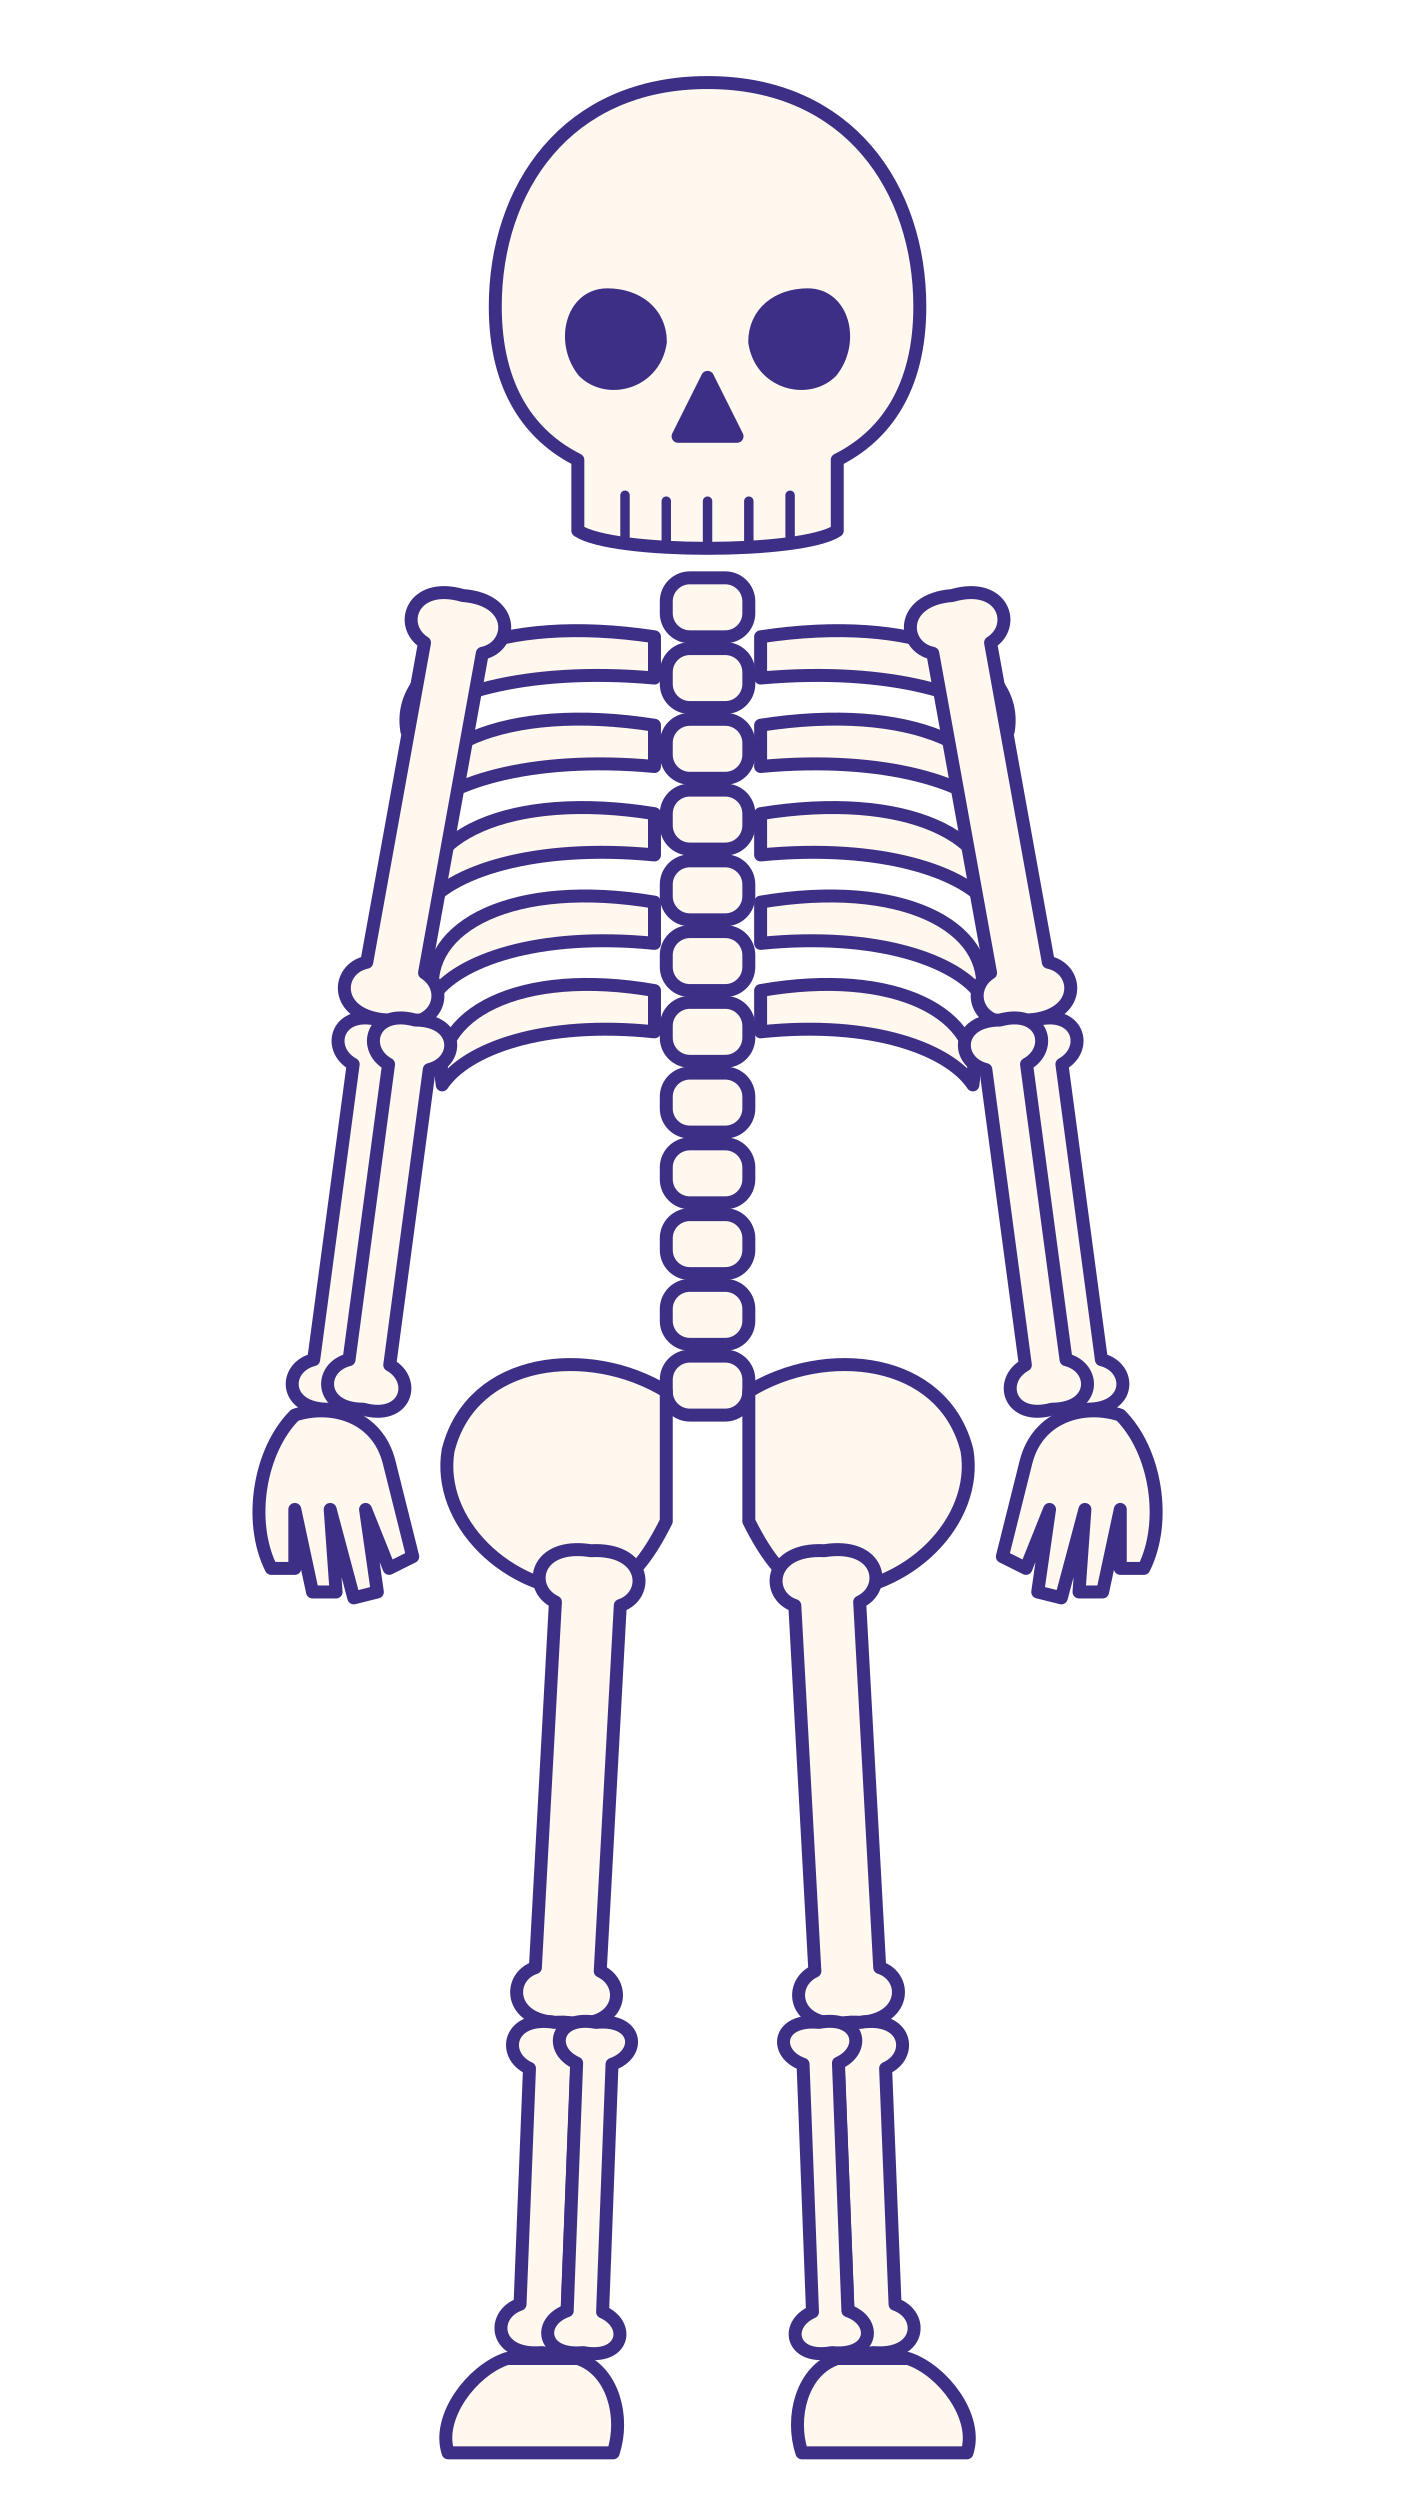
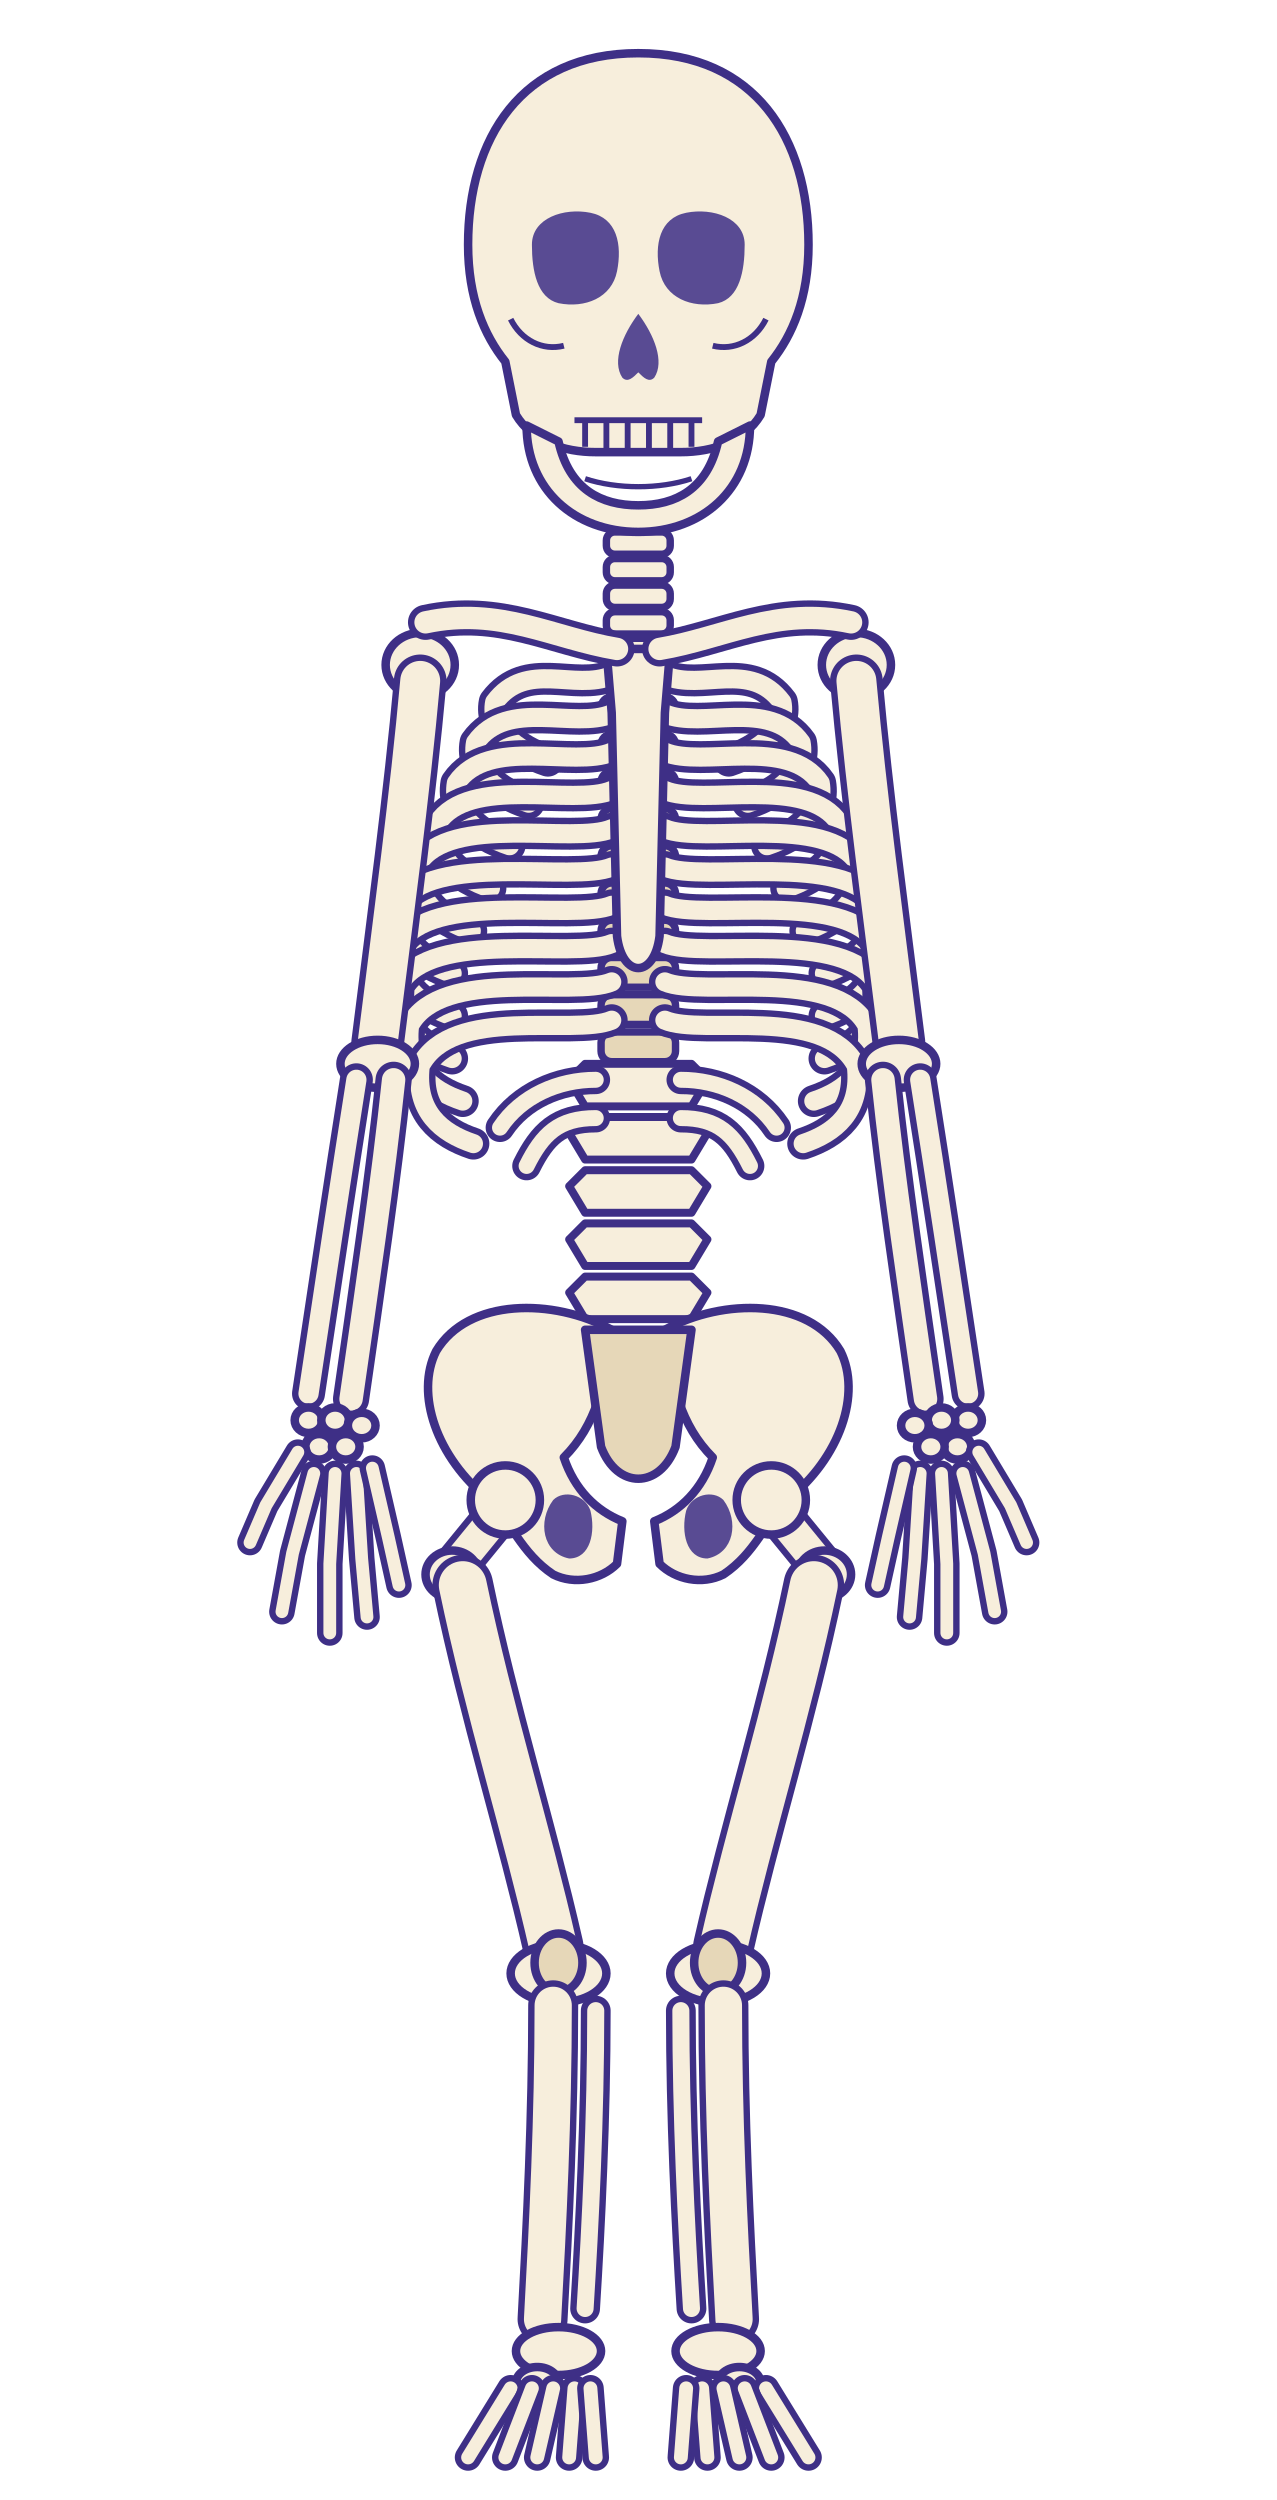
- <svg xmlns="http://www.w3.org/2000/svg" viewBox="0 0 240 424">
-   <g fill="#FFF8EE" stroke="#3E2F86" stroke-width="2.2" stroke-linejoin="round" stroke-linecap="round">
-     <g data-zone="crane" data-nom="le crâne">
-       <path d="M120 14 C96 14 84 32 84 52 C84 66 90 74 98 78 L98 90 C104 94 136 94 142 90 L142 78 C150 74 156 66 156 52 C156 32 144 14 120 14Z" />
-       <path d="M103 50 C97 50 95 58 99 63 C103 67 111 65 112 58 C112 53 108 50 103 50Z M137 50 C143 50 145 58 141 63 C137 67 129 65 128 58 C128 53 132 50 137 50Z" fill="#3E2F86" />
-       <path d="M120 64 L115 74 H125Z" fill="#3E2F86" />
-       <path d="M106 84 V91 M113 85 V93 M120 85 V93 M127 85 V93 M134 84 V91" fill="none" stroke-width="1.6" />
-     </g>
-     <g data-zone="colonne" data-nom="la colonne vertébrale">
-       <rect x="113" y="98" width="14" height="10" rx="4" />
-       <rect x="113" y="110" width="14" height="10" rx="4" />
-       <rect x="113" y="122" width="14" height="10" rx="4" />
-       <rect x="113" y="134" width="14" height="10" rx="4" />
-       <rect x="113" y="146" width="14" height="10" rx="4" />
-       <rect x="113" y="158" width="14" height="10" rx="4" />
-       <rect x="113" y="170" width="14" height="10" rx="4" />
-       <rect x="113" y="182" width="14" height="10" rx="4" />
-       <rect x="113" y="194" width="14" height="10" rx="4" />
-       <rect x="113" y="206" width="14" height="10" rx="4" />
-       <rect x="113" y="218" width="14" height="10" rx="4" />
-       <rect x="113" y="230" width="14" height="10" rx="4" />
-     </g>
-     <g data-zone="cotes" data-nom="les côtes">
-       <path d="M111 108 C84.6 104 67.0 112 69.0 124 C73.0 118 89.0 113 111 115Z" />
-       <path d="M129.0 108 C155.4 104 173.0 112 171.0 124 C167.0 118 151.0 113 129.0 115Z" />
-       <path d="M111 123 C85.5 119 68.5 127 70.5 139 C74.5 133 89.75 128 111 130Z" />
-       <path d="M129.0 123 C154.5 119 171.5 127 169.5 139 C165.5 133 150.2 128 129.0 130Z" />
-       <path d="M111 138 C86.4 134 70.0 142 72.0 154 C76.0 148 90.5 143 111 145Z" />
-       <path d="M129.0 138 C153.6 134 170.0 142 168.0 154 C164.0 148 149.5 143 129.0 145Z" />
-       <path d="M111 153 C87.3 149 71.5 157 73.5 169 C77.5 163 91.25 158 111 160Z" />
-       <path d="M129.0 153 C152.7 149 168.5 157 166.5 169 C162.5 163 148.8 158 129.0 160Z" />
-       <path d="M111 168 C88.2 164 73.0 172 75.0 184 C79.0 178 92.0 173 111 175Z" />
-       <path d="M129.0 168 C151.8 164 167.0 172 165.0 184 C161.0 178 148.0 173 129.0 175Z" />
-     </g>
-     <g data-zone="bassin" data-nom="le bassin">
-       <path d="M113 236 C100 228 80 230 76 246 C74 258 86 270 100 270 C106 270 110 264 113 258Z" />
-       <path d="M127.0 236 C140.0 228 160.0 230 164.0 246 C166.0 258 154.0 270 140.0 270 C134.0 270 130.0 264 127.0 258Z" />
-     </g>
-     <g data-zone="bras" data-nom="les os du bras">
-       <path d="M72.0 109.0 L62.2 163.2 C56.9 164.3 56.4 172.3 65.5 173.0 C74.1 175.5 76.6 167.9 72.0 165.0 L81.8 110.8 C87.1 109.7 87.6 101.7 78.5 101.0 C69.9 98.5 67.4 106.1 72.0 109.0Z" />
-       <path d="M59.9 180.5 L53.2 230.6 C48.0 231.9 48.0 239.0 55.6 239.0 C62.9 241.0 64.8 234.1 60.1 231.5 L66.8 181.4 C72.0 180.1 72.0 173.0 64.4 173.0 C57.1 171.0 55.2 177.9 59.9 180.5Z" />
-       <path d="M65.9 180.5 L59.2 230.6 C54.0 231.9 54.0 239.0 61.6 239.0 C68.9 241.0 70.8 234.1 66.1 231.5 L72.8 181.4 C78.0 180.1 78.0 173.0 70.4 173.0 C63.1 171.0 61.2 177.9 65.9 180.5Z" />
-       <path d="M168.0 109.0 L177.8 163.2 C183.1 164.3 183.6 172.3 174.5 173.0 C165.9 175.5 163.4 167.9 168.0 165.0 L158.2 110.8 C152.9 109.7 152.4 101.7 161.5 101.0 C170.1 98.5 172.6 106.1 168.0 109.0Z" />
-       <path d="M180.1 180.5 L186.8 230.6 C192.0 231.9 192.0 239.0 184.4 239.0 C177.1 241.0 175.2 234.1 179.9 231.5 L173.2 181.4 C168.0 180.1 168.0 173.0 175.6 173.0 C182.9 171.0 184.8 177.9 180.1 180.5Z" />
-       <path d="M174.1 180.5 L180.8 230.6 C186.0 231.9 186.0 239.0 178.4 239.0 C171.1 241.0 169.2 234.1 173.9 231.5 L167.2 181.4 C162.0 180.1 162.0 173.0 169.6 173.0 C176.9 171.0 178.8 177.9 174.1 180.5Z" />
-     </g>
-     <g data-zone="main" data-nom="la main">
-       <path d="M50 240 C44 246 42 258 46 266 L50 266 L50 256 L53 270 L57 270 L56 256 L60 271 L64 270 L62 256 L66 266 L70 264 L66 248 C64 240 56 238 50 240Z" />
-       <path d="M190.0 240 C196.0 246 198.0 258 194.0 266 L190.0 266 L190.0 256 L187.0 270 L183.0 270 L184.0 256 L180.0 271 L176.0 270 L178.0 256 L174.0 266 L170.0 264 L174.0 248 C176.0 240 184.0 238 190.0 240Z" />
-     </g>
-     <g data-zone="jambe" data-nom="les os de la jambe">
-       <path d="M94.2 271.7 L90.8 333.7 C85.7 335.4 86.3 343.5 95.8 343.0 C105.3 344.5 106.7 336.6 101.8 334.3 L105.2 272.3 C110.3 270.6 109.7 262.5 100.2 263.0 C90.7 261.5 89.3 269.4 94.2 271.7Z" />
-       <path d="M89.8 350.8 L88.2 390.8 C83.1 392.6 83.8 399.7 91.9 399.0 C99.8 400.3 101.1 393.4 96.2 391.2 L97.8 351.2 C102.9 349.4 102.2 342.3 94.1 343.0 C86.2 341.7 84.9 348.6 89.8 350.8Z" />
-       <path d="M97.8 349.9 L96.2 391.9 C91.1 393.7 91.8 399.7 98.9 399.0 C105.8 400.3 107.1 394.3 102.2 392.1 L103.8 350.1 C108.9 348.3 108.2 342.3 101.1 343.0 C94.2 341.7 92.9 347.7 97.8 349.9Z" />
-       <path d="M145.8 271.7 L149.2 333.7 C154.3 335.4 153.7 343.5 144.2 343.0 C134.7 344.5 133.3 336.6 138.2 334.3 L134.8 272.3 C129.7 270.6 130.3 262.5 139.8 263.0 C149.3 261.5 150.7 269.4 145.8 271.7Z" />
-       <path d="M150.2 350.8 L151.8 390.8 C156.9 392.6 156.2 399.7 148.1 399.0 C140.2 400.3 138.9 393.4 143.8 391.2 L142.2 351.2 C137.1 349.4 137.8 342.3 145.9 343.0 C153.8 341.7 155.1 348.6 150.2 350.8Z" />
-       <path d="M142.2 349.9 L143.8 391.9 C148.9 393.7 148.2 399.7 141.1 399.0 C134.2 400.3 132.9 394.3 137.8 392.1 L136.2 350.1 C131.1 348.3 131.8 342.3 138.9 343.0 C145.8 341.7 147.1 347.7 142.2 349.9Z" />
-     </g>
-     <g data-zone="pied" data-nom="le pied">
-       <path d="M86 400 C80 402 74 410 76 416 L104 416 C106 410 104 402 98 400Z" />
-       <path d="M154.0 400 C160.0 402 166.0 410 164.0 416 L136.0 416 C134.0 410 136.0 402 142.0 400Z" />
-     </g>
+ <svg xmlns="http://www.w3.org/2000/svg" viewBox="0 0 240 470">
+   <g data-zone="colonne" data-nom="la colonne vertébrale">
+     <rect x="114" y="100" width="12" height="4.2" rx="1.6" fill="#F7EEDC" stroke="#3E2F86" stroke-width="1.4" />
+     <rect x="114" y="105" width="12" height="4.2" rx="1.6" fill="#F7EEDC" stroke="#3E2F86" stroke-width="1.4" />
+     <rect x="114" y="110" width="12" height="4.2" rx="1.6" fill="#F7EEDC" stroke="#3E2F86" stroke-width="1.4" />
+     <rect x="114" y="115" width="12" height="4.2" rx="1.6" fill="#F7EEDC" stroke="#3E2F86" stroke-width="1.4" />
+     <rect x="114" y="120" width="12" height="4.2" rx="1.6" fill="#F7EEDC" stroke="#3E2F86" stroke-width="1.4" />
+     <rect x="113" y="124" width="14" height="5.6" rx="2" fill="#E6D7B8" stroke="#3E2F86" stroke-width="1.4" />
+     <rect x="113" y="131" width="14" height="5.6" rx="2" fill="#E6D7B8" stroke="#3E2F86" stroke-width="1.4" />
+     <rect x="113" y="138" width="14" height="5.6" rx="2" fill="#E6D7B8" stroke="#3E2F86" stroke-width="1.4" />
+     <rect x="113" y="145" width="14" height="5.6" rx="2" fill="#E6D7B8" stroke="#3E2F86" stroke-width="1.4" />
+     <rect x="113" y="152" width="14" height="5.6" rx="2" fill="#E6D7B8" stroke="#3E2F86" stroke-width="1.4" />
+     <rect x="113" y="159" width="14" height="5.6" rx="2" fill="#E6D7B8" stroke="#3E2F86" stroke-width="1.4" />
+     <rect x="113" y="166" width="14" height="5.6" rx="2" fill="#E6D7B8" stroke="#3E2F86" stroke-width="1.4" />
+     <rect x="113" y="173" width="14" height="5.6" rx="2" fill="#E6D7B8" stroke="#3E2F86" stroke-width="1.4" />
+     <rect x="113" y="180" width="14" height="5.6" rx="2" fill="#E6D7B8" stroke="#3E2F86" stroke-width="1.4" />
+     <rect x="113" y="187" width="14" height="5.6" rx="2" fill="#E6D7B8" stroke="#3E2F86" stroke-width="1.4" />
+     <rect x="113" y="194" width="14" height="5.6" rx="2" fill="#E6D7B8" stroke="#3E2F86" stroke-width="1.4" />
+     <path d="M110 200 H130 L133 203 L130 208 H110 L107 203Z" fill="#F7EEDC" stroke="#3E2F86" stroke-width="1.5" stroke-linejoin="round" />
+     <path d="M110 210 H130 L133 213 L130 218 H110 L107 213Z" fill="#F7EEDC" stroke="#3E2F86" stroke-width="1.5" stroke-linejoin="round" />
+     <path d="M110 220 H130 L133 223 L130 228 H110 L107 223Z" fill="#F7EEDC" stroke="#3E2F86" stroke-width="1.5" stroke-linejoin="round" />
+     <path d="M110 230 H130 L133 233 L130 238 H110 L107 233Z" fill="#F7EEDC" stroke="#3E2F86" stroke-width="1.5" stroke-linejoin="round" />
+     <path d="M110 240 H130 L133 243 L130 248 H110 L107 243Z" fill="#F7EEDC" stroke="#3E2F86" stroke-width="1.5" stroke-linejoin="round" />
+   </g>
+   <g data-zone="cotes" data-nom="les côtes">
+     <path class="prise" d="M115 127.0 C108 130.0 99.0 124.0 93.0 132.0 C92.0 137.0 97.0 141.0 103.0 143.0" fill="none" stroke="#3E2F86" stroke-width="6.0" stroke-linecap="round" stroke-linejoin="round" />
+     <path class="ligne" d="M115 127.0 C108 130.0 99.0 124.0 93.0 132.0 C92.0 137.0 97.0 141.0 103.0 143.0" fill="none" stroke="#F7EEDC" stroke-width="3.6" stroke-linecap="round" stroke-linejoin="round" />
+     <path class="prise" d="M115 134.2 C108 137.2 95.4 131.2 89.4 139.6 C88.4 145.0 93.4 149.0 99.4 151.0" fill="none" stroke="#3E2F86" stroke-width="6.0" stroke-linecap="round" stroke-linejoin="round" />
+     <path class="ligne" d="M115 134.2 C108 137.2 95.4 131.2 89.4 139.6 C88.4 145.0 93.4 149.0 99.4 151.0" fill="none" stroke="#F7EEDC" stroke-width="3.6" stroke-linecap="round" stroke-linejoin="round" />
+     <path class="prise" d="M115 141.4 C108 144.4 91.8 138.4 85.8 147.2 C84.8 153.0 89.8 157.0 95.8 159.0" fill="none" stroke="#3E2F86" stroke-width="6.0" stroke-linecap="round" stroke-linejoin="round" />
+     <path class="ligne" d="M115 141.4 C108 144.4 91.8 138.4 85.8 147.2 C84.8 153.0 89.8 157.0 95.8 159.0" fill="none" stroke="#F7EEDC" stroke-width="3.6" stroke-linecap="round" stroke-linejoin="round" />
+     <path class="prise" d="M115 148.6 C108 151.6 88.2 145.6 82.2 154.8 C81.2 161.0 86.2 165.0 92.2 167.0" fill="none" stroke="#3E2F86" stroke-width="6.0" stroke-linecap="round" stroke-linejoin="round" />
+     <path class="ligne" d="M115 148.6 C108 151.6 88.2 145.6 82.2 154.8 C81.2 161.0 86.2 165.0 92.2 167.0" fill="none" stroke="#F7EEDC" stroke-width="3.6" stroke-linecap="round" stroke-linejoin="round" />
+     <path class="prise" d="M115 155.8 C108 158.8 84.6 152.8 78.6 162.4 C77.6 169.0 82.6 173.0 88.6 175.0" fill="none" stroke="#3E2F86" stroke-width="6.0" stroke-linecap="round" stroke-linejoin="round" />
+     <path class="ligne" d="M115 155.8 C108 158.8 84.6 152.8 78.6 162.4 C77.6 169.0 82.6 173.0 88.6 175.0" fill="none" stroke="#F7EEDC" stroke-width="3.6" stroke-linecap="round" stroke-linejoin="round" />
+     <path class="prise" d="M115 163.0 C108 166.0 81.0 160.0 75.0 170.0 C74.0 177.0 79.0 181.0 85.0 183.0" fill="none" stroke="#3E2F86" stroke-width="6.0" stroke-linecap="round" stroke-linejoin="round" />
+     <path class="ligne" d="M115 163.0 C108 166.0 81.0 160.0 75.0 170.0 C74.0 177.0 79.0 181.0 85.0 183.0" fill="none" stroke="#F7EEDC" stroke-width="3.6" stroke-linecap="round" stroke-linejoin="round" />
+     <path class="prise" d="M115 170.2 C108 173.2 81.0 167.2 75.0 177.6 C74.0 185.0 79.0 189.0 85.0 191.0" fill="none" stroke="#3E2F86" stroke-width="6.0" stroke-linecap="round" stroke-linejoin="round" />
+     <path class="ligne" d="M115 170.2 C108 173.2 81.0 167.2 75.0 177.6 C74.0 185.0 79.0 189.0 85.0 191.0" fill="none" stroke="#F7EEDC" stroke-width="3.6" stroke-linecap="round" stroke-linejoin="round" />
+     <path class="prise" d="M115 177.4 C108 180.4 81.0 174.4 75.0 185.2 C74.0 193.0 79.0 197.0 85.0 199.0" fill="none" stroke="#3E2F86" stroke-width="6.0" stroke-linecap="round" stroke-linejoin="round" />
+     <path class="ligne" d="M115 177.4 C108 180.4 81.0 174.4 75.0 185.2 C74.0 193.0 79.0 197.0 85.0 199.0" fill="none" stroke="#F7EEDC" stroke-width="3.6" stroke-linecap="round" stroke-linejoin="round" />
+     <path class="prise" d="M115 184.6 C108 187.6 83.0 181.6 77.0 192.8 C76.0 201.0 81.0 205.0 87.0 207.0" fill="none" stroke="#3E2F86" stroke-width="6.0" stroke-linecap="round" stroke-linejoin="round" />
+     <path class="ligne" d="M115 184.6 C108 187.6 83.0 181.6 77.0 192.8 C76.0 201.0 81.0 205.0 87.0 207.0" fill="none" stroke="#F7EEDC" stroke-width="3.6" stroke-linecap="round" stroke-linejoin="round" />
+     <path class="prise" d="M115 191.8 C108 194.8 85.0 188.8 79.0 200.4 C78.0 209.0 83.0 213.0 89.0 215.0" fill="none" stroke="#3E2F86" stroke-width="6.0" stroke-linecap="round" stroke-linejoin="round" />
+     <path class="ligne" d="M115 191.8 C108 194.8 85.0 188.8 79.0 200.4 C78.0 209.0 83.0 213.0 89.0 215.0" fill="none" stroke="#F7EEDC" stroke-width="3.6" stroke-linecap="round" stroke-linejoin="round" />
+     <path class="prise" d="M112 203.0 C105 203.0 98 206.0 94 212.0" fill="none" stroke="#3E2F86" stroke-width="5.4" stroke-linecap="round" stroke-linejoin="round" />
+     <path class="ligne" d="M112 203.0 C105 203.0 98 206.0 94 212.0" fill="none" stroke="#F7EEDC" stroke-width="3" stroke-linecap="round" stroke-linejoin="round" />
+     <path class="prise" d="M112 210.2 C105 210.2 102 213.2 99 219.2" fill="none" stroke="#3E2F86" stroke-width="5.4" stroke-linecap="round" stroke-linejoin="round" />
+     <path class="ligne" d="M112 210.2 C105 210.2 102 213.2 99 219.2" fill="none" stroke="#F7EEDC" stroke-width="3" stroke-linecap="round" stroke-linejoin="round" />
+     <path class="prise" d="M125 127.0 C132 130.0 141 124.0 147 132.0 C148 137.0 143 141.0 137 143.0" fill="none" stroke="#3E2F86" stroke-width="6.0" stroke-linecap="round" stroke-linejoin="round" />
+     <path class="ligne" d="M125 127.0 C132 130.0 141 124.0 147 132.0 C148 137.0 143 141.0 137 143.0" fill="none" stroke="#F7EEDC" stroke-width="3.6" stroke-linecap="round" stroke-linejoin="round" />
+     <path class="prise" d="M125 134.2 C132 137.2 144.6 131.2 150.6 139.6 C151.6 145.0 146.6 149.0 140.6 151.0" fill="none" stroke="#3E2F86" stroke-width="6.0" stroke-linecap="round" stroke-linejoin="round" />
+     <path class="ligne" d="M125 134.2 C132 137.2 144.6 131.2 150.6 139.6 C151.6 145.0 146.6 149.0 140.6 151.0" fill="none" stroke="#F7EEDC" stroke-width="3.6" stroke-linecap="round" stroke-linejoin="round" />
+     <path class="prise" d="M125 141.4 C132 144.4 148.2 138.4 154.2 147.2 C155.2 153.0 150.2 157.0 144.2 159.0" fill="none" stroke="#3E2F86" stroke-width="6.0" stroke-linecap="round" stroke-linejoin="round" />
+     <path class="ligne" d="M125 141.4 C132 144.4 148.2 138.4 154.2 147.2 C155.2 153.0 150.2 157.0 144.2 159.0" fill="none" stroke="#F7EEDC" stroke-width="3.6" stroke-linecap="round" stroke-linejoin="round" />
+     <path class="prise" d="M125 148.6 C132 151.6 151.8 145.6 157.8 154.8 C158.8 161.0 153.8 165.0 147.8 167.0" fill="none" stroke="#3E2F86" stroke-width="6.0" stroke-linecap="round" stroke-linejoin="round" />
+     <path class="ligne" d="M125 148.6 C132 151.6 151.8 145.6 157.8 154.8 C158.8 161.0 153.8 165.0 147.8 167.0" fill="none" stroke="#F7EEDC" stroke-width="3.6" stroke-linecap="round" stroke-linejoin="round" />
+     <path class="prise" d="M125 155.8 C132 158.8 155.4 152.8 161.4 162.4 C162.4 169.0 157.4 173.0 151.4 175.0" fill="none" stroke="#3E2F86" stroke-width="6.0" stroke-linecap="round" stroke-linejoin="round" />
+     <path class="ligne" d="M125 155.8 C132 158.8 155.4 152.8 161.4 162.4 C162.4 169.0 157.4 173.0 151.4 175.0" fill="none" stroke="#F7EEDC" stroke-width="3.6" stroke-linecap="round" stroke-linejoin="round" />
+     <path class="prise" d="M125 163.0 C132 166.0 159 160.0 165 170.0 C166 177.0 161 181.0 155 183.0" fill="none" stroke="#3E2F86" stroke-width="6.0" stroke-linecap="round" stroke-linejoin="round" />
+     <path class="ligne" d="M125 163.0 C132 166.0 159 160.0 165 170.0 C166 177.0 161 181.0 155 183.0" fill="none" stroke="#F7EEDC" stroke-width="3.6" stroke-linecap="round" stroke-linejoin="round" />
+     <path class="prise" d="M125 170.2 C132 173.2 159 167.2 165 177.6 C166 185.0 161 189.0 155 191.0" fill="none" stroke="#3E2F86" stroke-width="6.0" stroke-linecap="round" stroke-linejoin="round" />
+     <path class="ligne" d="M125 170.2 C132 173.2 159 167.2 165 177.6 C166 185.0 161 189.0 155 191.0" fill="none" stroke="#F7EEDC" stroke-width="3.6" stroke-linecap="round" stroke-linejoin="round" />
+     <path class="prise" d="M125 177.4 C132 180.4 159 174.4 165 185.2 C166 193.0 161 197.0 155 199.0" fill="none" stroke="#3E2F86" stroke-width="6.0" stroke-linecap="round" stroke-linejoin="round" />
+     <path class="ligne" d="M125 177.4 C132 180.4 159 174.4 165 185.2 C166 193.0 161 197.0 155 199.0" fill="none" stroke="#F7EEDC" stroke-width="3.6" stroke-linecap="round" stroke-linejoin="round" />
+     <path class="prise" d="M125 184.6 C132 187.6 157 181.6 163 192.8 C164 201.0 159 205.0 153 207.0" fill="none" stroke="#3E2F86" stroke-width="6.0" stroke-linecap="round" stroke-linejoin="round" />
+     <path class="ligne" d="M125 184.6 C132 187.6 157 181.6 163 192.8 C164 201.0 159 205.0 153 207.0" fill="none" stroke="#F7EEDC" stroke-width="3.6" stroke-linecap="round" stroke-linejoin="round" />
+     <path class="prise" d="M125 191.8 C132 194.8 155 188.8 161 200.4 C162 209.0 157 213.0 151 215.0" fill="none" stroke="#3E2F86" stroke-width="6.0" stroke-linecap="round" stroke-linejoin="round" />
+     <path class="ligne" d="M125 191.8 C132 194.8 155 188.8 161 200.4 C162 209.0 157 213.0 151 215.0" fill="none" stroke="#F7EEDC" stroke-width="3.6" stroke-linecap="round" stroke-linejoin="round" />
+     <path class="prise" d="M128 203.0 C135 203.0 142 206.0 146 212.0" fill="none" stroke="#3E2F86" stroke-width="5.4" stroke-linecap="round" stroke-linejoin="round" />
+     <path class="ligne" d="M128 203.0 C135 203.0 142 206.0 146 212.0" fill="none" stroke="#F7EEDC" stroke-width="3" stroke-linecap="round" stroke-linejoin="round" />
+     <path class="prise" d="M128 210.2 C135 210.2 138 213.2 141 219.2" fill="none" stroke="#3E2F86" stroke-width="5.4" stroke-linecap="round" stroke-linejoin="round" />
+     <path class="ligne" d="M128 210.2 C135 210.2 138 213.2 141 219.2" fill="none" stroke="#F7EEDC" stroke-width="3" stroke-linecap="round" stroke-linejoin="round" />
+     <path d="M114 122 H126 L125 134 L124 176 C123 184 117 184 116 176 L115 134Z" fill="#F7EEDC" stroke="#3E2F86" stroke-width="1.6" stroke-linejoin="round" />
+   </g>
+   <g data-zone="bassin" data-nom="le bassin">
+     <path d="M115 250 C104 244 88 244 82 254 C78 262 82 274 92 282 C96 286 98 292 104 296 C108 298 113 297 116 294 L117 286 C112 284 108 280 106 274 C112 268 114 260 115 250Z" fill="#F7EEDC" stroke="#3E2F86" stroke-width="1.6" stroke-linejoin="round" />
+     <path d="M125 250 C136 244 152 244 158 254 C162 262 158 274 148 282 C144 286 142 292 136 296 C132 298 127 297 124 294 L123 286 C128 284 132 280 134 274 C128 268 126 260 125 250Z" fill="#F7EEDC" stroke="#3E2F86" stroke-width="1.6" stroke-linejoin="round" />
+     <path d="M110 250 H130 L127 272 C124 280 116 280 113 272Z" fill="#E6D7B8" stroke="#3E2F86" stroke-width="1.6" stroke-linejoin="round" />
+     <path d="M104 282 C101 286 102 292 107 293 C111 293 112 288 111 284 C110 281 106 280 104 282Z" fill="#3E2F86" fill-opacity="0.85" stroke="none" />
+     <path d="M136 282 C139 286 138 292 133 293 C129 293 128 288 129 284 C130 281 134 280 136 282Z" fill="#3E2F86" fill-opacity="0.85" stroke="none" />
+   </g>
+   <g data-zone="bras" data-nom="les os du bras">
+     <ellipse cx="79" cy="125" rx="6.5" ry="6" fill="#F7EEDC" stroke="#3E2F86" stroke-width="1.6" />
+     <path class="prise" d="M79 128 C77 150 74 172 71 196" fill="none" stroke="#3E2F86" stroke-width="9.9" stroke-linecap="round" stroke-linejoin="round" />
+     <path class="ligne" d="M79 128 C77 150 74 172 71 196" fill="none" stroke="#F7EEDC" stroke-width="7.5" stroke-linecap="round" stroke-linejoin="round" />
+     <ellipse cx="71" cy="200" rx="7" ry="4.5" fill="#F7EEDC" stroke="#3E2F86" stroke-width="1.6" />
+     <path class="prise" d="M67 203 C64 222 61 242 58 262" fill="none" stroke="#3E2F86" stroke-width="6.2" stroke-linecap="round" stroke-linejoin="round" />
+     <path class="ligne" d="M67 203 C64 222 61 242 58 262" fill="none" stroke="#F7EEDC" stroke-width="3.8" stroke-linecap="round" stroke-linejoin="round" />
+     <path class="prise" d="M74 203 C72 222 69 242 66 263" fill="none" stroke="#3E2F86" stroke-width="6.8" stroke-linecap="round" stroke-linejoin="round" />
+     <path class="ligne" d="M74 203 C72 222 69 242 66 263" fill="none" stroke="#F7EEDC" stroke-width="4.4" stroke-linecap="round" stroke-linejoin="round" />
+     <ellipse cx="161" cy="125" rx="6.5" ry="6" fill="#F7EEDC" stroke="#3E2F86" stroke-width="1.6" />
+     <path class="prise" d="M161 128 C163 150 166 172 169 196" fill="none" stroke="#3E2F86" stroke-width="9.9" stroke-linecap="round" stroke-linejoin="round" />
+     <path class="ligne" d="M161 128 C163 150 166 172 169 196" fill="none" stroke="#F7EEDC" stroke-width="7.5" stroke-linecap="round" stroke-linejoin="round" />
+     <ellipse cx="169" cy="200" rx="7" ry="4.5" fill="#F7EEDC" stroke="#3E2F86" stroke-width="1.6" />
+     <path class="prise" d="M173 203 C176 222 179 242 182 262" fill="none" stroke="#3E2F86" stroke-width="6.2" stroke-linecap="round" stroke-linejoin="round" />
+     <path class="ligne" d="M173 203 C176 222 179 242 182 262" fill="none" stroke="#F7EEDC" stroke-width="3.8" stroke-linecap="round" stroke-linejoin="round" />
+     <path class="prise" d="M166 203 C168 222 171 242 174 263" fill="none" stroke="#3E2F86" stroke-width="6.8" stroke-linecap="round" stroke-linejoin="round" />
+     <path class="ligne" d="M166 203 C168 222 171 242 174 263" fill="none" stroke="#F7EEDC" stroke-width="4.4" stroke-linecap="round" stroke-linejoin="round" />
+   </g>
+   <g data-zone="main" data-nom="la main">
+     <ellipse cx="58" cy="267" rx="2.6" ry="2.4" fill="#F7EEDC" stroke="#3E2F86" stroke-width="1.6" />
+     <ellipse cx="63" cy="267" rx="2.6" ry="2.4" fill="#F7EEDC" stroke="#3E2F86" stroke-width="1.6" />
+     <ellipse cx="68" cy="268" rx="2.6" ry="2.4" fill="#F7EEDC" stroke="#3E2F86" stroke-width="1.6" />
+     <ellipse cx="60" cy="272" rx="2.6" ry="2.4" fill="#F7EEDC" stroke="#3E2F86" stroke-width="1.6" />
+     <ellipse cx="65" cy="272" rx="2.6" ry="2.4" fill="#F7EEDC" stroke="#3E2F86" stroke-width="1.6" />
+     <path class="prise" d="M56 273 L50 283 L47 290" fill="none" stroke="#3E2F86" stroke-width="4.8" stroke-linecap="round" stroke-linejoin="round" />
+     <path class="ligne" d="M56 273 L50 283 L47 290" fill="none" stroke="#F7EEDC" stroke-width="2.4" stroke-linecap="round" stroke-linejoin="round" />
+     <path class="prise" d="M59 277 L55 292 L53 303" fill="none" stroke="#3E2F86" stroke-width="4.8" stroke-linecap="round" stroke-linejoin="round" />
+     <path class="ligne" d="M59 277 L55 292 L53 303" fill="none" stroke="#F7EEDC" stroke-width="2.4" stroke-linecap="round" stroke-linejoin="round" />
+     <path class="prise" d="M63 277 L62 294 L62 307" fill="none" stroke="#3E2F86" stroke-width="4.8" stroke-linecap="round" stroke-linejoin="round" />
+     <path class="ligne" d="M63 277 L62 294 L62 307" fill="none" stroke="#F7EEDC" stroke-width="2.4" stroke-linecap="round" stroke-linejoin="round" />
+     <path class="prise" d="M67 277 L68 293 L69 304" fill="none" stroke="#3E2F86" stroke-width="4.8" stroke-linecap="round" stroke-linejoin="round" />
+     <path class="ligne" d="M67 277 L68 293 L69 304" fill="none" stroke="#F7EEDC" stroke-width="2.4" stroke-linecap="round" stroke-linejoin="round" />
+     <path class="prise" d="M70 276 L73 289 L75 298" fill="none" stroke="#3E2F86" stroke-width="4.8" stroke-linecap="round" stroke-linejoin="round" />
+     <path class="ligne" d="M70 276 L73 289 L75 298" fill="none" stroke="#F7EEDC" stroke-width="2.4" stroke-linecap="round" stroke-linejoin="round" />
+     <ellipse cx="182" cy="267" rx="2.6" ry="2.4" fill="#F7EEDC" stroke="#3E2F86" stroke-width="1.6" />
+     <ellipse cx="177" cy="267" rx="2.6" ry="2.4" fill="#F7EEDC" stroke="#3E2F86" stroke-width="1.6" />
+     <ellipse cx="172" cy="268" rx="2.6" ry="2.4" fill="#F7EEDC" stroke="#3E2F86" stroke-width="1.6" />
+     <ellipse cx="180" cy="272" rx="2.6" ry="2.4" fill="#F7EEDC" stroke="#3E2F86" stroke-width="1.6" />
+     <ellipse cx="175" cy="272" rx="2.6" ry="2.4" fill="#F7EEDC" stroke="#3E2F86" stroke-width="1.6" />
+     <path class="prise" d="M184 273 L190 283 L193 290" fill="none" stroke="#3E2F86" stroke-width="4.8" stroke-linecap="round" stroke-linejoin="round" />
+     <path class="ligne" d="M184 273 L190 283 L193 290" fill="none" stroke="#F7EEDC" stroke-width="2.4" stroke-linecap="round" stroke-linejoin="round" />
+     <path class="prise" d="M181 277 L185 292 L187 303" fill="none" stroke="#3E2F86" stroke-width="4.8" stroke-linecap="round" stroke-linejoin="round" />
+     <path class="ligne" d="M181 277 L185 292 L187 303" fill="none" stroke="#F7EEDC" stroke-width="2.4" stroke-linecap="round" stroke-linejoin="round" />
+     <path class="prise" d="M177 277 L178 294 L178 307" fill="none" stroke="#3E2F86" stroke-width="4.8" stroke-linecap="round" stroke-linejoin="round" />
+     <path class="ligne" d="M177 277 L178 294 L178 307" fill="none" stroke="#F7EEDC" stroke-width="2.4" stroke-linecap="round" stroke-linejoin="round" />
+     <path class="prise" d="M173 277 L172 293 L171 304" fill="none" stroke="#3E2F86" stroke-width="4.8" stroke-linecap="round" stroke-linejoin="round" />
+     <path class="ligne" d="M173 277 L172 293 L171 304" fill="none" stroke="#F7EEDC" stroke-width="2.4" stroke-linecap="round" stroke-linejoin="round" />
+     <path class="prise" d="M170 276 L167 289 L165 298" fill="none" stroke="#3E2F86" stroke-width="4.8" stroke-linecap="round" stroke-linejoin="round" />
+     <path class="ligne" d="M170 276 L167 289 L165 298" fill="none" stroke="#F7EEDC" stroke-width="2.4" stroke-linecap="round" stroke-linejoin="round" />
+   </g>
+   <g data-zone="jambe" data-nom="les os de la jambe">
+     <path class="prise" d="M95 283 L86 294" fill="none" stroke="#3E2F86" stroke-width="8.4" stroke-linecap="round" stroke-linejoin="round" />
+     <path class="ligne" d="M95 283 L86 294" fill="none" stroke="#F7EEDC" stroke-width="6" stroke-linecap="round" stroke-linejoin="round" />
+     <ellipse cx="95" cy="282" rx="6.5" ry="6.5" fill="#F7EEDC" stroke="#3E2F86" stroke-width="1.6" />
+     <ellipse cx="85" cy="296" rx="5" ry="4.5" fill="#F7EEDC" stroke="#3E2F86" stroke-width="1.6" />
+     <path class="prise" d="M87 298 C92 322 99 344 104 366" fill="none" stroke="#3E2F86" stroke-width="11.4" stroke-linecap="round" stroke-linejoin="round" />
+     <path class="ligne" d="M87 298 C92 322 99 344 104 366" fill="none" stroke="#F7EEDC" stroke-width="9" stroke-linecap="round" stroke-linejoin="round" />
+     <ellipse cx="105" cy="371" rx="9" ry="5.5" fill="#F7EEDC" stroke="#3E2F86" stroke-width="1.6" />
+     <ellipse cx="105" cy="369" rx="4.5" ry="5.5" fill="#E6D7B8" stroke="#3E2F86" stroke-width="1.6" />
+     <path class="prise" d="M104 377 C104 398 103 418 102 436" fill="none" stroke="#3E2F86" stroke-width="9.4" stroke-linecap="round" stroke-linejoin="round" />
+     <path class="ligne" d="M104 377 C104 398 103 418 102 436" fill="none" stroke="#F7EEDC" stroke-width="7" stroke-linecap="round" stroke-linejoin="round" />
+     <path class="prise" d="M112 378 C112 398 111 418 110 434" fill="none" stroke="#3E2F86" stroke-width="5.6" stroke-linecap="round" stroke-linejoin="round" />
+     <path class="ligne" d="M112 378 C112 398 111 418 110 434" fill="none" stroke="#F7EEDC" stroke-width="3.2" stroke-linecap="round" stroke-linejoin="round" />
+     <path class="prise" d="M145 283 L154 294" fill="none" stroke="#3E2F86" stroke-width="8.4" stroke-linecap="round" stroke-linejoin="round" />
+     <path class="ligne" d="M145 283 L154 294" fill="none" stroke="#F7EEDC" stroke-width="6" stroke-linecap="round" stroke-linejoin="round" />
+     <ellipse cx="145" cy="282" rx="6.5" ry="6.5" fill="#F7EEDC" stroke="#3E2F86" stroke-width="1.6" />
+     <ellipse cx="155" cy="296" rx="5" ry="4.5" fill="#F7EEDC" stroke="#3E2F86" stroke-width="1.6" />
+     <path class="prise" d="M153 298 C148 322 141 344 136 366" fill="none" stroke="#3E2F86" stroke-width="11.4" stroke-linecap="round" stroke-linejoin="round" />
+     <path class="ligne" d="M153 298 C148 322 141 344 136 366" fill="none" stroke="#F7EEDC" stroke-width="9" stroke-linecap="round" stroke-linejoin="round" />
+     <ellipse cx="135" cy="371" rx="9" ry="5.5" fill="#F7EEDC" stroke="#3E2F86" stroke-width="1.6" />
+     <ellipse cx="135" cy="369" rx="4.5" ry="5.5" fill="#E6D7B8" stroke="#3E2F86" stroke-width="1.6" />
+     <path class="prise" d="M136 377 C136 398 137 418 138 436" fill="none" stroke="#3E2F86" stroke-width="9.4" stroke-linecap="round" stroke-linejoin="round" />
+     <path class="ligne" d="M136 377 C136 398 137 418 138 436" fill="none" stroke="#F7EEDC" stroke-width="7" stroke-linecap="round" stroke-linejoin="round" />
+     <path class="prise" d="M128 378 C128 398 129 418 130 434" fill="none" stroke="#3E2F86" stroke-width="5.6" stroke-linecap="round" stroke-linejoin="round" />
+     <path class="ligne" d="M128 378 C128 398 129 418 130 434" fill="none" stroke="#F7EEDC" stroke-width="3.2" stroke-linecap="round" stroke-linejoin="round" />
+   </g>
+   <g data-zone="pied" data-nom="le pied">
+     <ellipse cx="105" cy="442" rx="8" ry="4.5" fill="#F7EEDC" stroke="#3E2F86" stroke-width="1.6" />
+     <ellipse cx="101" cy="448" rx="4" ry="3" fill="#F7EEDC" stroke="#3E2F86" stroke-width="1.6" />
+     <path class="prise" d="M96 449 L88 462" fill="none" stroke="#3E2F86" stroke-width="5.0" stroke-linecap="round" stroke-linejoin="round" />
+     <path class="ligne" d="M96 449 L88 462" fill="none" stroke="#F7EEDC" stroke-width="2.6" stroke-linecap="round" stroke-linejoin="round" />
+     <path class="prise" d="M100 449 L95 462" fill="none" stroke="#3E2F86" stroke-width="5.0" stroke-linecap="round" stroke-linejoin="round" />
+     <path class="ligne" d="M100 449 L95 462" fill="none" stroke="#F7EEDC" stroke-width="2.6" stroke-linecap="round" stroke-linejoin="round" />
+     <path class="prise" d="M104 449 L101 462" fill="none" stroke="#3E2F86" stroke-width="5.0" stroke-linecap="round" stroke-linejoin="round" />
+     <path class="ligne" d="M104 449 L101 462" fill="none" stroke="#F7EEDC" stroke-width="2.6" stroke-linecap="round" stroke-linejoin="round" />
+     <path class="prise" d="M108 449 L107 462" fill="none" stroke="#3E2F86" stroke-width="5.0" stroke-linecap="round" stroke-linejoin="round" />
+     <path class="ligne" d="M108 449 L107 462" fill="none" stroke="#F7EEDC" stroke-width="2.6" stroke-linecap="round" stroke-linejoin="round" />
+     <path class="prise" d="M111 449 L112 462" fill="none" stroke="#3E2F86" stroke-width="5.0" stroke-linecap="round" stroke-linejoin="round" />
+     <path class="ligne" d="M111 449 L112 462" fill="none" stroke="#F7EEDC" stroke-width="2.6" stroke-linecap="round" stroke-linejoin="round" />
+     <ellipse cx="135" cy="442" rx="8" ry="4.5" fill="#F7EEDC" stroke="#3E2F86" stroke-width="1.6" />
+     <ellipse cx="139" cy="448" rx="4" ry="3" fill="#F7EEDC" stroke="#3E2F86" stroke-width="1.6" />
+     <path class="prise" d="M144 449 L152 462" fill="none" stroke="#3E2F86" stroke-width="5.0" stroke-linecap="round" stroke-linejoin="round" />
+     <path class="ligne" d="M144 449 L152 462" fill="none" stroke="#F7EEDC" stroke-width="2.6" stroke-linecap="round" stroke-linejoin="round" />
+     <path class="prise" d="M140 449 L145 462" fill="none" stroke="#3E2F86" stroke-width="5.0" stroke-linecap="round" stroke-linejoin="round" />
+     <path class="ligne" d="M140 449 L145 462" fill="none" stroke="#F7EEDC" stroke-width="2.6" stroke-linecap="round" stroke-linejoin="round" />
+     <path class="prise" d="M136 449 L139 462" fill="none" stroke="#3E2F86" stroke-width="5.0" stroke-linecap="round" stroke-linejoin="round" />
+     <path class="ligne" d="M136 449 L139 462" fill="none" stroke="#F7EEDC" stroke-width="2.6" stroke-linecap="round" stroke-linejoin="round" />
+     <path class="prise" d="M132 449 L133 462" fill="none" stroke="#3E2F86" stroke-width="5.0" stroke-linecap="round" stroke-linejoin="round" />
+     <path class="ligne" d="M132 449 L133 462" fill="none" stroke="#F7EEDC" stroke-width="2.6" stroke-linecap="round" stroke-linejoin="round" />
+     <path class="prise" d="M129 449 L128 462" fill="none" stroke="#3E2F86" stroke-width="5.0" stroke-linecap="round" stroke-linejoin="round" />
+     <path class="ligne" d="M129 449 L128 462" fill="none" stroke="#F7EEDC" stroke-width="2.6" stroke-linecap="round" stroke-linejoin="round" />
+   </g>
+   <g pointer-events="none">
+     <path d="M116 122 C104 120 94 114 80 117" fill="none" stroke="#3E2F86" stroke-width="6.6" stroke-linecap="round" stroke-linejoin="round" />
+     <path d="M116 122 C104 120 94 114 80 117" fill="none" stroke="#F7EEDC" stroke-width="4.2" stroke-linecap="round" stroke-linejoin="round" />
+     <path d="M124 122 C136 120 146 114 160 117" fill="none" stroke="#3E2F86" stroke-width="6.6" stroke-linecap="round" stroke-linejoin="round" />
+     <path d="M124 122 C136 120 146 114 160 117" fill="none" stroke="#F7EEDC" stroke-width="4.2" stroke-linecap="round" stroke-linejoin="round" />
+   </g>
+   <g data-zone="crane" data-nom="le crâne">
+     <path d="M120 10 C98 10 88 26 88 46 C88 56 91 63 95 68 L97 78 C100 83 106 85 112 85 H128 C134 85 140 83 143 78 L145 68 C149 63 152 56 152 46 C152 26 142 10 120 10Z" fill="#F7EEDC" stroke="#3E2F86" stroke-width="1.6" stroke-linejoin="round" />
+     <path d="M99 80 C99 92 108 100 120 100 C132 100 141 92 141 80 L135 83 C133 92 127 95 120 95 C113 95 107 92 105 83Z" fill="#F7EEDC" stroke="#3E2F86" stroke-width="1.6" stroke-linejoin="round" />
+     <path d="M100 46 C100 41 106 39 111 40 C116 41 117 46 116 51 C115 56 110 58 105 57 C101 56 100 51 100 46Z" fill="#3E2F86" fill-opacity="0.85" stroke="none" />
+     <path d="M140 46 C140 41 134 39 129 40 C124 41 123 46 124 51 C125 56 130 58 135 57 C139 56 140 51 140 46Z" fill="#3E2F86" fill-opacity="0.85" stroke="none" />
+     <path d="M120 59 C117 63 115 68 117 71 C118 72 119 71 120 70 C121 71 122 72 123 71 C125 68 123 63 120 59Z" fill="#3E2F86" fill-opacity="0.85" stroke="none" />
+     <path d="M108 79 H132 M110 79 V84 M114 79 V85 M118 79 V85 M122 79 V85 M126 79 V85 M130 79 V84" fill="none" stroke="#3E2F86" stroke-width="1.1" />
+     <path d="M110 90 C116 92 124 92 130 90" fill="none" stroke="#3E2F86" stroke-width="1" />
+     <path d="M96 60 C98 64 102 66 106 65 M144 60 C142 64 138 66 134 65" fill="none" stroke="#3E2F86" stroke-width="1.1" />
  </g>
</svg>
